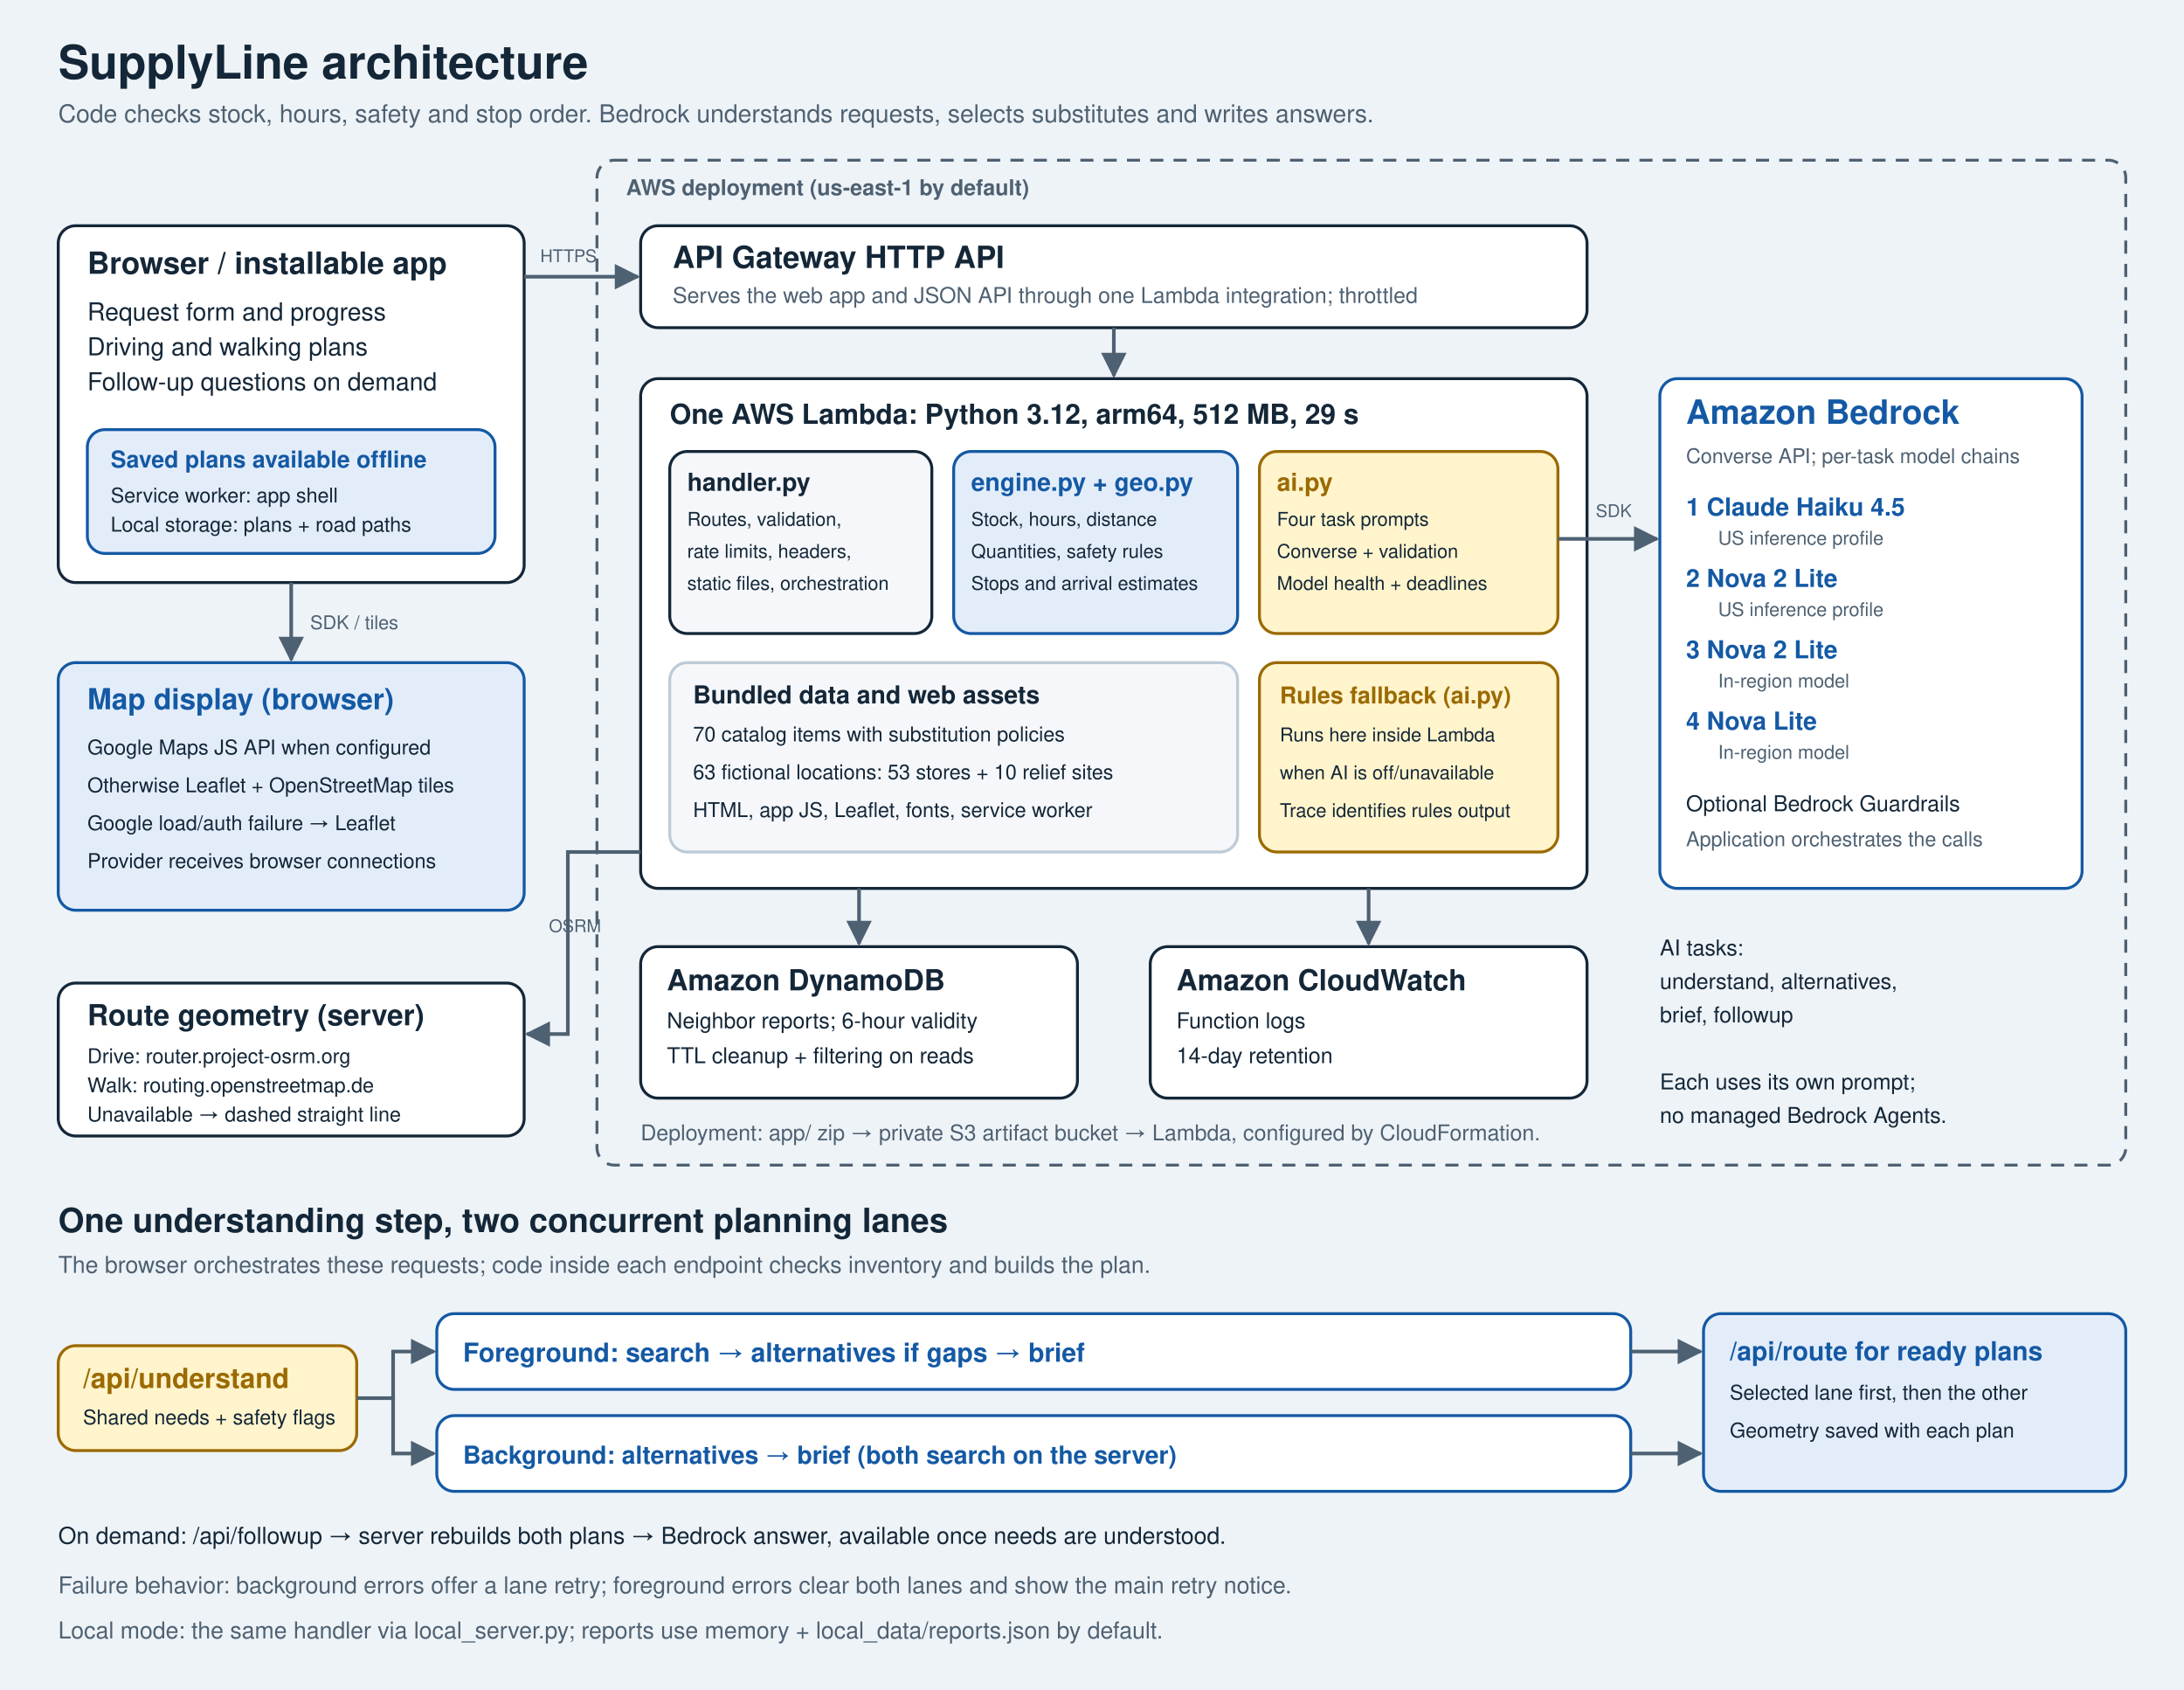
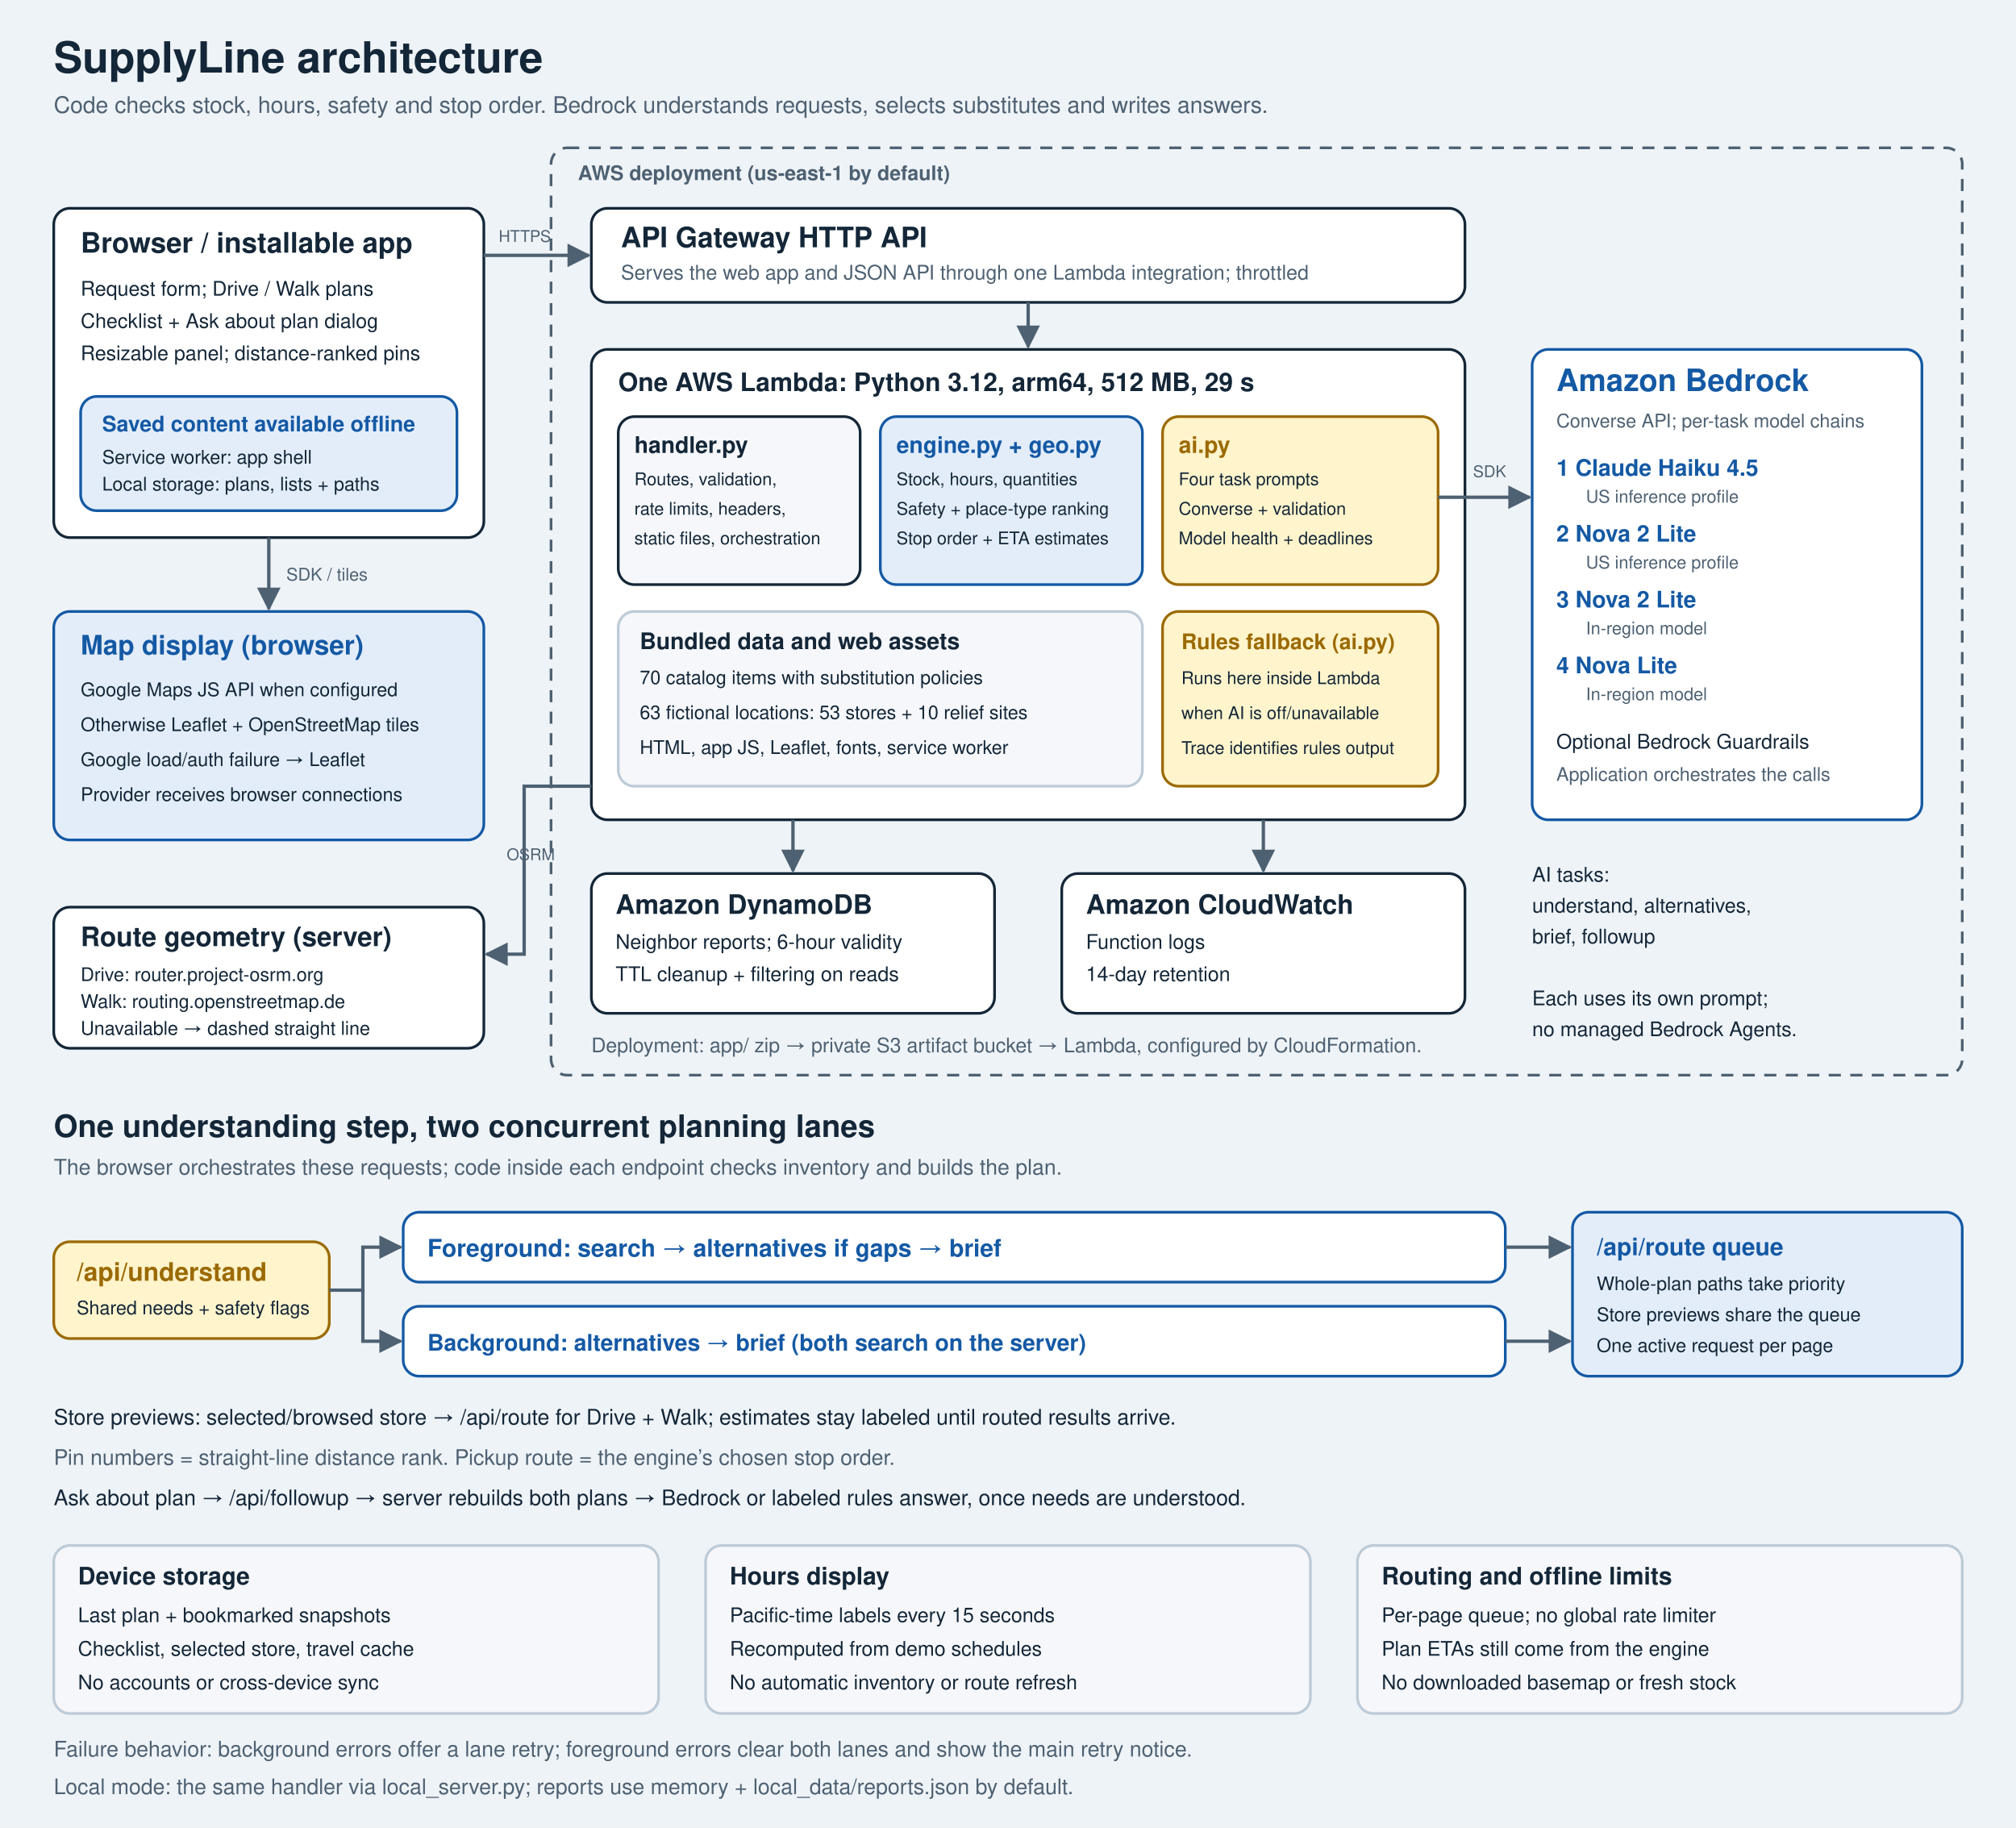
- <svg xmlns="http://www.w3.org/2000/svg" viewBox="0 0 1500 1160" role="img" aria-labelledby="title desc" font-family="Overpass, Segoe UI, Helvetica, Arial, sans-serif">
+ <svg xmlns="http://www.w3.org/2000/svg" viewBox="0 0 1500 1360" role="img" aria-labelledby="title desc" font-family="Overpass, Segoe UI, Helvetica, Arial, sans-serif">
  <defs>
    <marker id="arrow" viewBox="0 0 10 10" refX="9" refY="5" markerWidth="7" markerHeight="7" orient="auto-start-reverse">
      <path d="M0 0L10 5L0 10z" fill="#4e6172" />
    </marker>
  </defs>
-   <rect width="1500" height="1160" fill="#eef3f7" />
+   <rect width="1500" height="1360" fill="#eef3f7" />
  <text x="40" y="54" font-size="32" fill="#142738" font-weight="700">SupplyLine architecture</text>
  <text x="40" y="84" font-size="17" fill="#4e6172">Code checks stock, hours, safety and stop order. Bedrock understands requests, selects substitutes and writes answers.</text>
  <rect x="410" y="110" width="1050" height="690" rx="12" fill="none" stroke="#4e6172" stroke-width="2" stroke-dasharray="9 7" />
  <text x="430" y="134" font-size="15" fill="#4e6172" font-weight="700">AWS deployment (us-east-1 by default)</text>
  <rect x="440" y="155" width="650" height="70" rx="12" fill="white" stroke="#142738" stroke-width="2" />
  <text x="462" y="184" font-size="21" fill="#142738" font-weight="700">API Gateway HTTP API</text>
  <text x="462" y="208" font-size="15" fill="#4e6172">Serves the web app and JSON API through one Lambda integration; throttled</text>
  <rect x="40" y="155" width="320" height="245" rx="12" fill="white" stroke="#142738" stroke-width="2" />
  <text x="60" y="188" font-size="21" fill="#142738" font-weight="700">Browser / installable app</text>
-   <text x="60" y="220" font-size="17" fill="#142738">Request form and progress</text>
-   <text x="60" y="244" font-size="17" fill="#142738">Driving and walking plans</text>
-   <text x="60" y="268" font-size="17" fill="#142738">Follow-up questions on demand</text>
+   <text x="60" y="220" font-size="15" fill="#142738">Request form; Drive / Walk plans</text>
+   <text x="60" y="244" font-size="15" fill="#142738">Checklist + Ask about plan dialog</text>
+   <text x="60" y="268" font-size="15" fill="#142738">Resizable panel; distance-ranked pins</text>
  <rect x="60" y="295" width="280" height="85" rx="12" fill="#e3edfa" stroke="#1459a4" stroke-width="2" />
-   <text x="76" y="321" font-size="16" fill="#1459a4" font-weight="700">Saved plans available offline</text>
+   <text x="76" y="321" font-size="16" fill="#1459a4" font-weight="700">Saved content available offline</text>
  <text x="76" y="345" font-size="14" fill="#142738">Service worker: app shell</text>
-   <text x="76" y="365" font-size="14" fill="#142738">Local storage: plans + road paths</text>
+   <text x="76" y="365" font-size="14" fill="#142738">Local storage: plans, lists + paths</text>
  <path d="M360 190 H438" fill="none" stroke="#4e6172" stroke-width="2.5" marker-end="url(#arrow)" />
  <text x="371" y="180" font-size="12" fill="#4e6172">HTTPS</text>
  <path d="M765 225 V258" fill="none" stroke="#4e6172" stroke-width="2.5" marker-end="url(#arrow)" />
  <rect x="440" y="260" width="650" height="350" rx="12" fill="white" stroke="#142738" stroke-width="2" />
  <text x="460" y="291" font-size="19" fill="#142738" font-weight="700">One AWS Lambda: Python 3.12, arm64, 512 MB, 29 s</text>
  <rect x="460" y="310" width="180" height="125" rx="12" fill="#f5f7fa" stroke="#142738" stroke-width="2" />
  <text x="472" y="337" font-size="17" fill="#142738" font-weight="700">handler.py</text>
  <text x="472" y="361" font-size="13" fill="#142738">Routes, validation,</text>
  <text x="472" y="383" font-size="13" fill="#142738">rate limits, headers,</text>
  <text x="472" y="405" font-size="13" fill="#142738">static files, orchestration</text>
  <rect x="655" y="310" width="195" height="125" rx="12" fill="#e3edfa" stroke="#1459a4" stroke-width="2" />
  <text x="667" y="337" font-size="17" fill="#1459a4" font-weight="700">engine.py + geo.py</text>
-   <text x="667" y="361" font-size="13" fill="#142738">Stock, hours, distance</text>
-   <text x="667" y="383" font-size="13" fill="#142738">Quantities, safety rules</text>
-   <text x="667" y="405" font-size="13" fill="#142738">Stops and arrival estimates</text>
+   <text x="667" y="361" font-size="13" fill="#142738">Stock, hours, quantities</text>
+   <text x="667" y="383" font-size="13" fill="#142738">Safety + place-type ranking</text>
+   <text x="667" y="405" font-size="13" fill="#142738">Stop order + ETA estimates</text>
  <rect x="865" y="310" width="205" height="125" rx="12" fill="#fff4cc" stroke="#9b6a00" stroke-width="2" />
  <text x="877" y="337" font-size="17" fill="#9b6a00" font-weight="700">ai.py</text>
  <text x="877" y="361" font-size="13" fill="#142738">Four task prompts</text>
  <text x="877" y="383" font-size="13" fill="#142738">Converse + validation</text>
  <text x="877" y="405" font-size="13" fill="#142738">Model health + deadlines</text>
  <rect x="460" y="455" width="390" height="130" rx="12" fill="#f5f7fa" stroke="#bdcbd7" stroke-width="2" />
  <text x="476" y="483" font-size="17" fill="#142738" font-weight="700">Bundled data and web assets</text>
  <text x="476" y="509" font-size="14" fill="#142738">70 catalog items with substitution policies</text>
  <text x="476" y="535" font-size="14" fill="#142738">63 fictional locations: 53 stores + 10 relief sites</text>
  <text x="476" y="561" font-size="14" fill="#142738">HTML, app JS, Leaflet, fonts, service worker</text>
  <rect x="865" y="455" width="205" height="130" rx="12" fill="#fff4cc" stroke="#9b6a00" stroke-width="2" />
  <text x="879" y="483" font-size="16" fill="#9b6a00" font-weight="700">Rules fallback (ai.py)</text>
  <text x="879" y="509" font-size="13" fill="#142738">Runs here inside Lambda</text>
  <text x="879" y="535" font-size="13" fill="#142738">when AI is off/unavailable</text>
  <text x="879" y="561" font-size="13" fill="#142738">Trace identifies rules output</text>
  <rect x="1140" y="260" width="290" height="350" rx="12" fill="white" stroke="#1459a4" stroke-width="2" />
  <text x="1158" y="291" font-size="23" fill="#1459a4" font-weight="700">Amazon Bedrock</text>
  <text x="1158" y="318" font-size="14" fill="#4e6172">Converse API; per-task model chains</text>
  <text x="1158" y="354" font-size="17" fill="#1459a4" font-weight="700">1  Claude Haiku 4.5</text>
  <text x="1180" y="374" font-size="13" fill="#4e6172">US inference profile</text>
  <text x="1158" y="403" font-size="17" fill="#1459a4" font-weight="700">2  Nova 2 Lite</text>
  <text x="1180" y="423" font-size="13" fill="#4e6172">US inference profile</text>
  <text x="1158" y="452" font-size="17" fill="#1459a4" font-weight="700">3  Nova 2 Lite</text>
  <text x="1180" y="472" font-size="13" fill="#4e6172">In-region model</text>
  <text x="1158" y="501" font-size="17" fill="#1459a4" font-weight="700">4  Nova Lite</text>
  <text x="1180" y="521" font-size="13" fill="#4e6172">In-region model</text>
  <text x="1158" y="557" font-size="15" fill="#142738">Optional Bedrock Guardrails</text>
  <text x="1158" y="581" font-size="14" fill="#4e6172">Application orchestrates the calls</text>
  <path d="M1070 370 H1138" fill="none" stroke="#4e6172" stroke-width="2.5" marker-end="url(#arrow)" />
  <text x="1096" y="355" font-size="12" fill="#4e6172">SDK</text>
  <rect x="440" y="650" width="300" height="104" rx="12" fill="white" stroke="#142738" stroke-width="2" />
  <text x="458" y="680" font-size="20" fill="#142738" font-weight="700">Amazon DynamoDB</text>
  <text x="458" y="706" font-size="15" fill="#142738">Neighbor reports; 6-hour validity</text>
  <text x="458" y="730" font-size="15" fill="#142738">TTL cleanup + filtering on reads</text>
  <rect x="790" y="650" width="300" height="104" rx="12" fill="white" stroke="#142738" stroke-width="2" />
  <text x="808" y="680" font-size="20" fill="#142738" font-weight="700">Amazon CloudWatch</text>
  <text x="808" y="706" font-size="15" fill="#142738">Function logs</text>
  <text x="808" y="730" font-size="15" fill="#142738">14-day retention</text>
  <path d="M590 610 V648" fill="none" stroke="#4e6172" stroke-width="2.5" marker-end="url(#arrow)" />
  <path d="M940 610 V648" fill="none" stroke="#4e6172" stroke-width="2.5" marker-end="url(#arrow)" />
  <text x="1140" y="656" font-size="15" fill="#142738">AI tasks:</text>
  <text x="1140" y="679" font-size="15" fill="#142738">understand, alternatives,</text>
  <text x="1140" y="702" font-size="15" fill="#142738">brief, followup</text>
  <text x="1140" y="725" font-size="15" fill="#142738" />
  <text x="1140" y="748" font-size="15" fill="#142738">Each uses its own prompt;</text>
  <text x="1140" y="771" font-size="15" fill="#142738">no managed Bedrock Agents.</text>
  <text x="440" y="783" font-size="15" fill="#4e6172">Deployment: app/ zip → private S3 artifact bucket → Lambda, configured by CloudFormation.</text>
  <rect x="40" y="455" width="320" height="170" rx="12" fill="#e3edfa" stroke="#1459a4" stroke-width="2" />
  <text x="60" y="487" font-size="20" fill="#1459a4" font-weight="700">Map display (browser)</text>
  <text x="60" y="518" font-size="14" fill="#142738">Google Maps JS API when configured</text>
  <text x="60" y="544" font-size="14" fill="#142738">Otherwise Leaflet + OpenStreetMap tiles</text>
  <text x="60" y="570" font-size="14" fill="#142738">Google load/auth failure → Leaflet</text>
  <text x="60" y="596" font-size="14" fill="#142738">Provider receives browser connections</text>
  <path d="M200 400 V453" fill="none" stroke="#4e6172" stroke-width="2.5" marker-end="url(#arrow)" />
  <text x="213" y="432" font-size="13" fill="#4e6172">SDK / tiles</text>
  <rect x="40" y="675" width="320" height="105" rx="12" fill="white" stroke="#142738" stroke-width="2" />
  <text x="60" y="704" font-size="20" fill="#142738" font-weight="700">Route geometry (server)</text>
  <text x="60" y="730" font-size="14" fill="#142738">Drive: router.project-osrm.org</text>
  <text x="60" y="750" font-size="14" fill="#142738">Walk: routing.openstreetmap.de</text>
  <text x="60" y="770" font-size="14" fill="#142738">Unavailable → dashed straight line</text>
  <path d="M440 585 H390 V710 H362" fill="none" stroke="#4e6172" stroke-width="2.5" marker-end="url(#arrow)" />
  <text x="377" y="640" font-size="12" fill="#4e6172">OSRM</text>
  <text x="40" y="846" font-size="23" fill="#142738" font-weight="700">One understanding step, two concurrent planning lanes</text>
  <text x="40" y="874" font-size="16" fill="#4e6172">The browser orchestrates these requests; code inside each endpoint checks inventory and builds the plan.</text>
  <rect x="40" y="924" width="205" height="72" rx="12" fill="#fff4cc" stroke="#9b6a00" stroke-width="2" />
  <text x="57" y="953" font-size="19" fill="#9b6a00" font-weight="700">/api/understand</text>
  <text x="57" y="978" font-size="14" fill="#142738">Shared needs + safety flags</text>
  <rect x="300" y="902" width="820" height="52" rx="12" fill="white" stroke="#1459a4" stroke-width="2" />
  <text x="318" y="935" font-size="18" fill="#1459a4" font-weight="700">Foreground: search → alternatives if gaps → brief</text>
  <rect x="300" y="972" width="820" height="52" rx="12" fill="white" stroke="#1459a4" stroke-width="2" />
  <text x="318" y="1005" font-size="17" fill="#1459a4" font-weight="700">Background: alternatives → brief (both search on the server)</text>
  <path d="M245 960 H270 V928 H298" fill="none" stroke="#4e6172" stroke-width="2.5" marker-end="url(#arrow)" />
  <path d="M270 960 V998 H298" fill="none" stroke="#4e6172" stroke-width="2.5" marker-end="url(#arrow)" />
  <rect x="1170" y="902" width="290" height="122" rx="12" fill="#e3edfa" stroke="#1459a4" stroke-width="2" />
-   <text x="1188" y="934" font-size="18" fill="#1459a4" font-weight="700">/api/route for ready plans</text>
-   <text x="1188" y="961" font-size="14" fill="#142738">Selected lane first, then the other</text>
-   <text x="1188" y="987" font-size="14" fill="#142738">Geometry saved with each plan</text>
+   <text x="1188" y="934" font-size="18" fill="#1459a4" font-weight="700">/api/route queue</text>
+   <text x="1188" y="960" font-size="14" fill="#142738">Whole-plan paths take priority</text>
+   <text x="1188" y="983" font-size="14" fill="#142738">Store previews share the queue</text>
+   <text x="1188" y="1006" font-size="14" fill="#142738">One active request per page</text>
  <path d="M1120 928 H1168" fill="none" stroke="#4e6172" stroke-width="2.5" marker-end="url(#arrow)" />
  <path d="M1120 998 H1168" fill="none" stroke="#4e6172" stroke-width="2.5" marker-end="url(#arrow)" />
-   <text x="40" y="1060" font-size="16" fill="#142738">On demand: /api/followup → server rebuilds both plans → Bedrock answer, available once needs are understood.</text>
-   <text x="40" y="1094" font-size="16" fill="#4e6172">Failure behavior: background errors offer a lane retry; foreground errors clear both lanes and show the main retry notice.</text>
-   <text x="40" y="1125" font-size="16" fill="#4e6172">Local mode: the same handler via local_server.py; reports use memory + local_data/reports.json by default.</text>
+   <text x="40" y="1060" font-size="16" fill="#142738">Store previews: selected/browsed store → /api/route for Drive + Walk; estimates stay labeled until routed results arrive.</text>
+   <text x="40" y="1090" font-size="16" fill="#4e6172">Pin numbers = straight-line distance rank. Pickup route = the engine’s chosen stop order.</text>
+   <text x="40" y="1120" font-size="16" fill="#142738">Ask about plan → /api/followup → server rebuilds both plans → Bedrock or labeled rules answer, once needs are understood.</text>
+   <rect x="40" y="1150" width="450" height="125" rx="12" fill="#f5f7fa" stroke="#bdcbd7" stroke-width="2" />
+   <text x="58" y="1179" font-size="18" fill="#142738" font-weight="700">Device storage</text>
+   <text x="58" y="1207" font-size="15" fill="#142738">Last plan + bookmarked snapshots</text>
+   <text x="58" y="1232" font-size="15" fill="#142738">Checklist, selected store, travel cache</text>
+   <text x="58" y="1257" font-size="15" fill="#142738">No accounts or cross-device sync</text>
+   <rect x="525" y="1150" width="450" height="125" rx="12" fill="#f5f7fa" stroke="#bdcbd7" stroke-width="2" />
+   <text x="543" y="1179" font-size="18" fill="#142738" font-weight="700">Hours display</text>
+   <text x="543" y="1207" font-size="15" fill="#142738">Pacific-time labels every 15 seconds</text>
+   <text x="543" y="1232" font-size="15" fill="#142738">Recomputed from demo schedules</text>
+   <text x="543" y="1257" font-size="15" fill="#142738">No automatic inventory or route refresh</text>
+   <rect x="1010" y="1150" width="450" height="125" rx="12" fill="#f5f7fa" stroke="#bdcbd7" stroke-width="2" />
+   <text x="1028" y="1179" font-size="18" fill="#142738" font-weight="700">Routing and offline limits</text>
+   <text x="1028" y="1207" font-size="15" fill="#142738">Per-page queue; no global rate limiter</text>
+   <text x="1028" y="1232" font-size="15" fill="#142738">Plan ETAs still come from the engine</text>
+   <text x="1028" y="1257" font-size="15" fill="#142738">No downloaded basemap or fresh stock</text>
+   <text x="40" y="1307" font-size="16" fill="#4e6172">Failure behavior: background errors offer a lane retry; foreground errors clear both lanes and show the main retry notice.</text>
+   <text x="40" y="1335" font-size="16" fill="#4e6172">Local mode: the same handler via local_server.py; reports use memory + local_data/reports.json by default.</text>
</svg>
